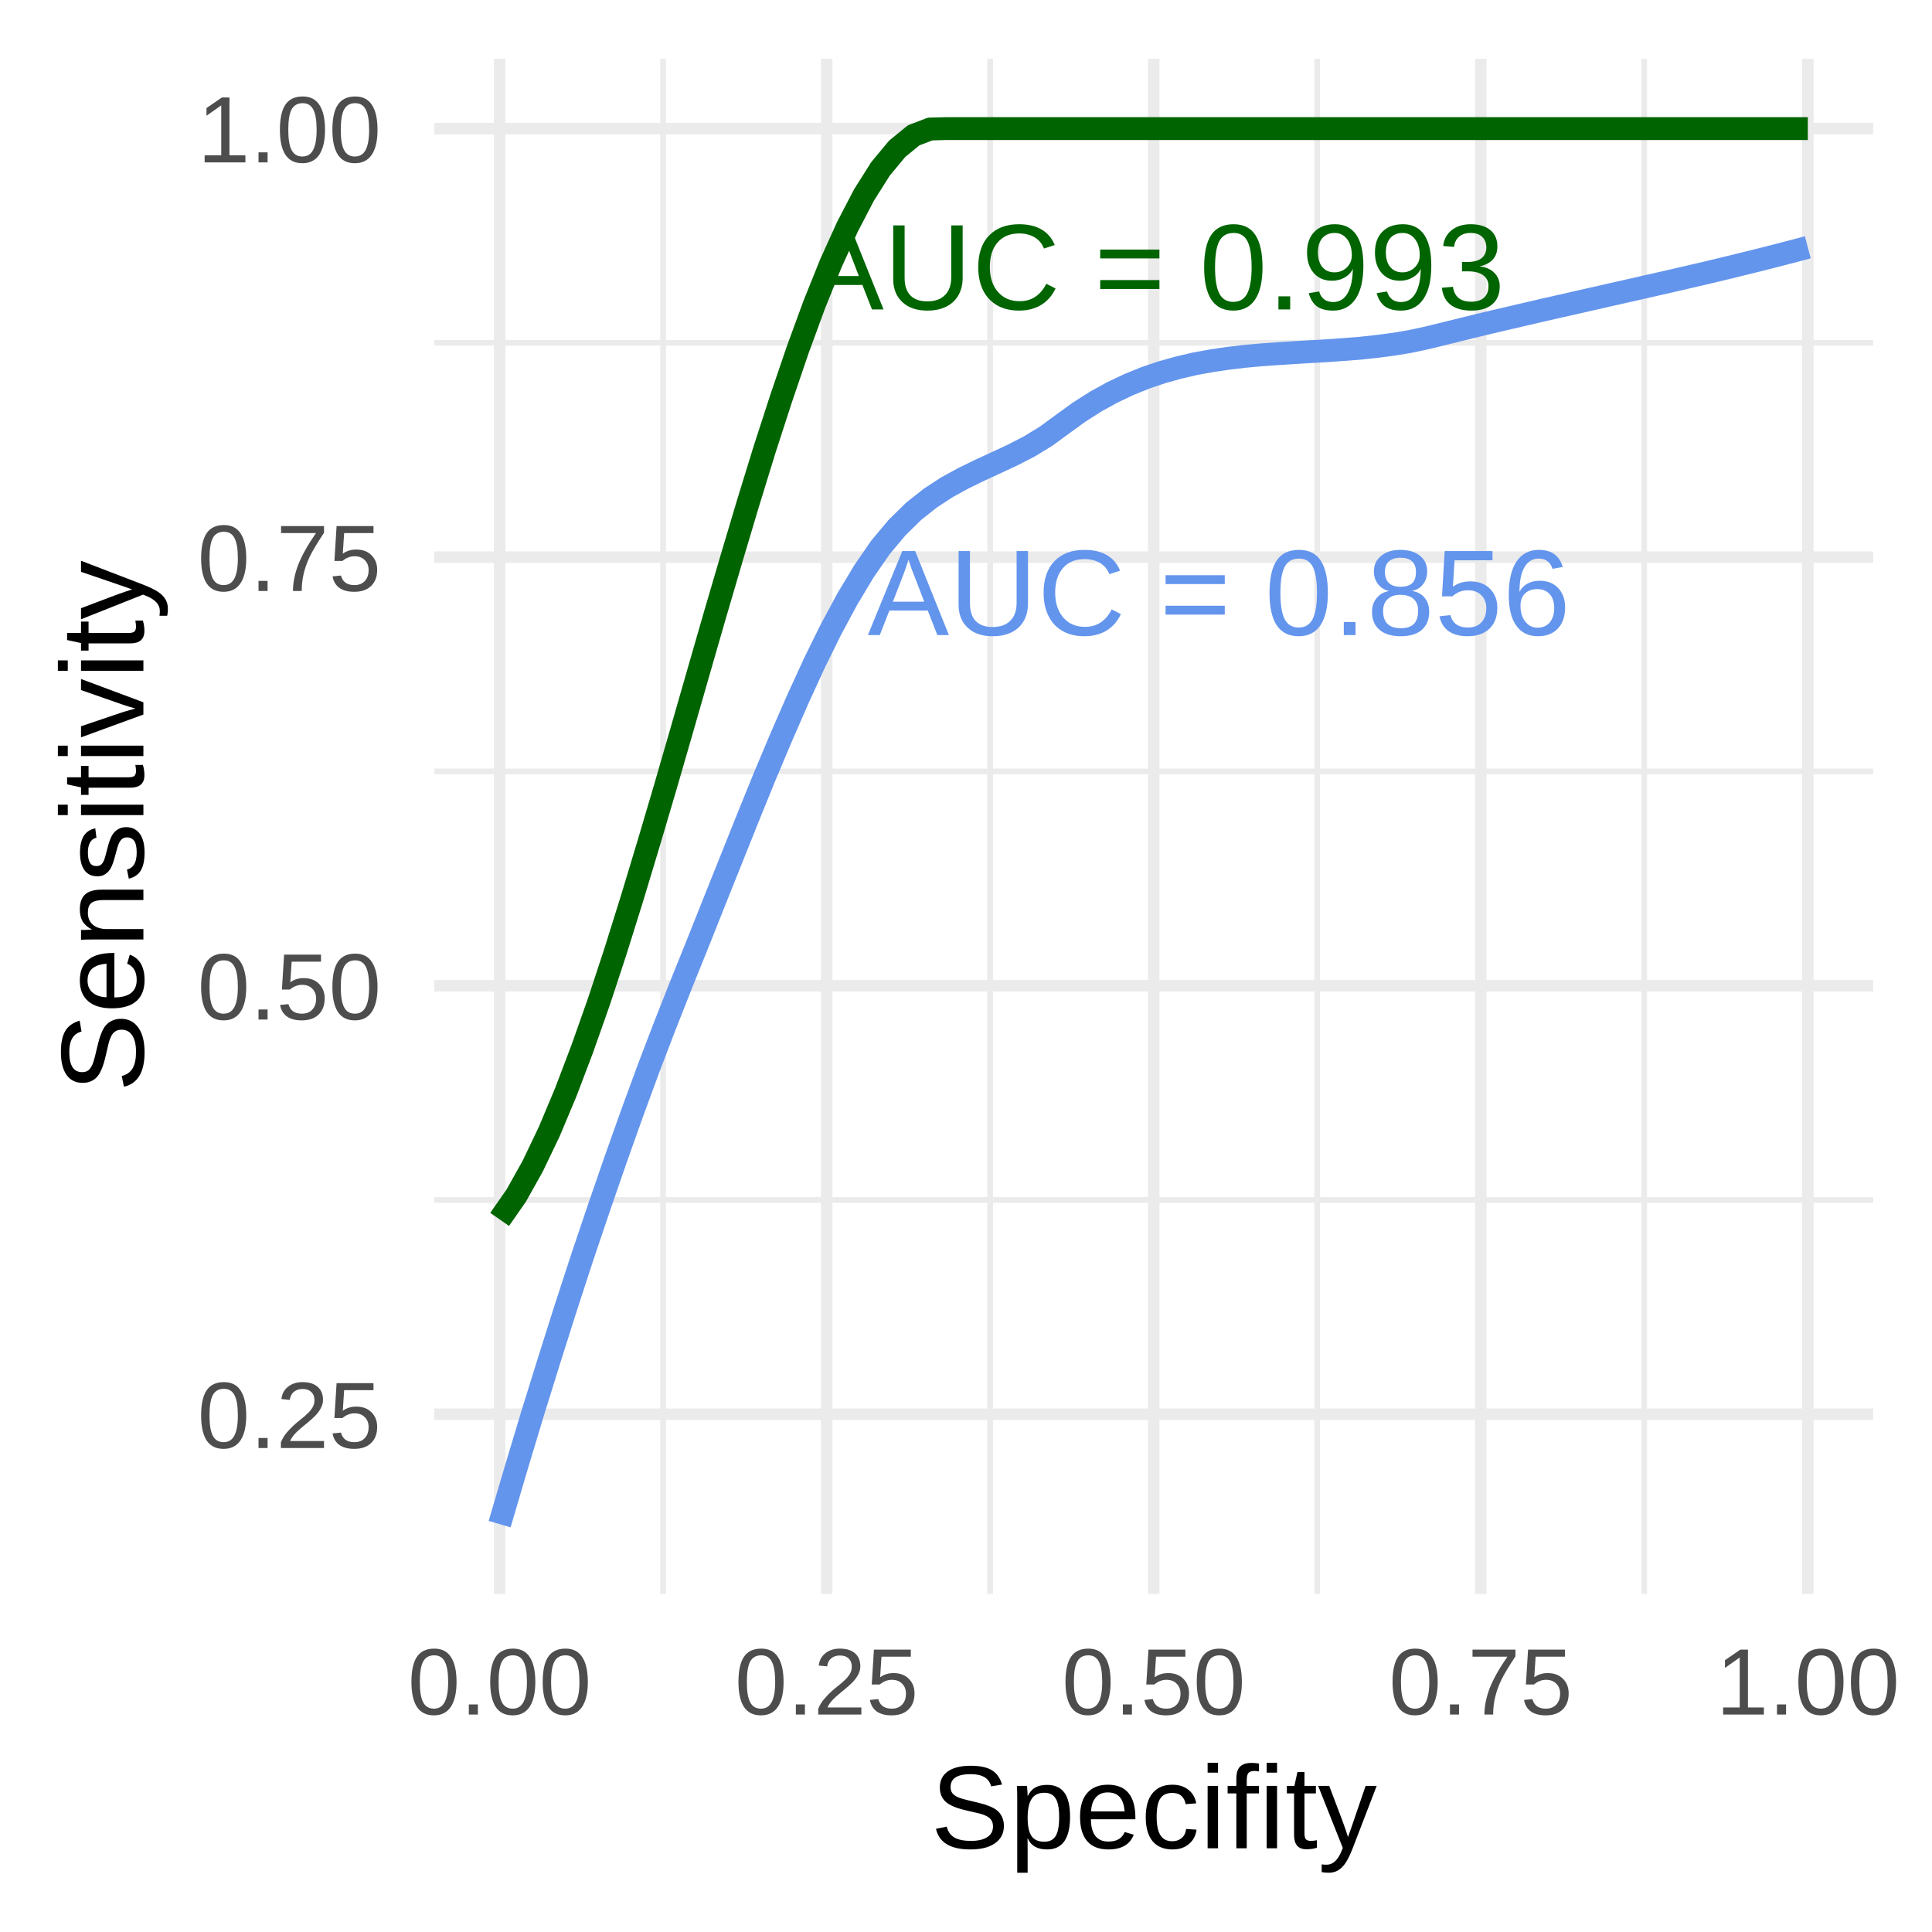
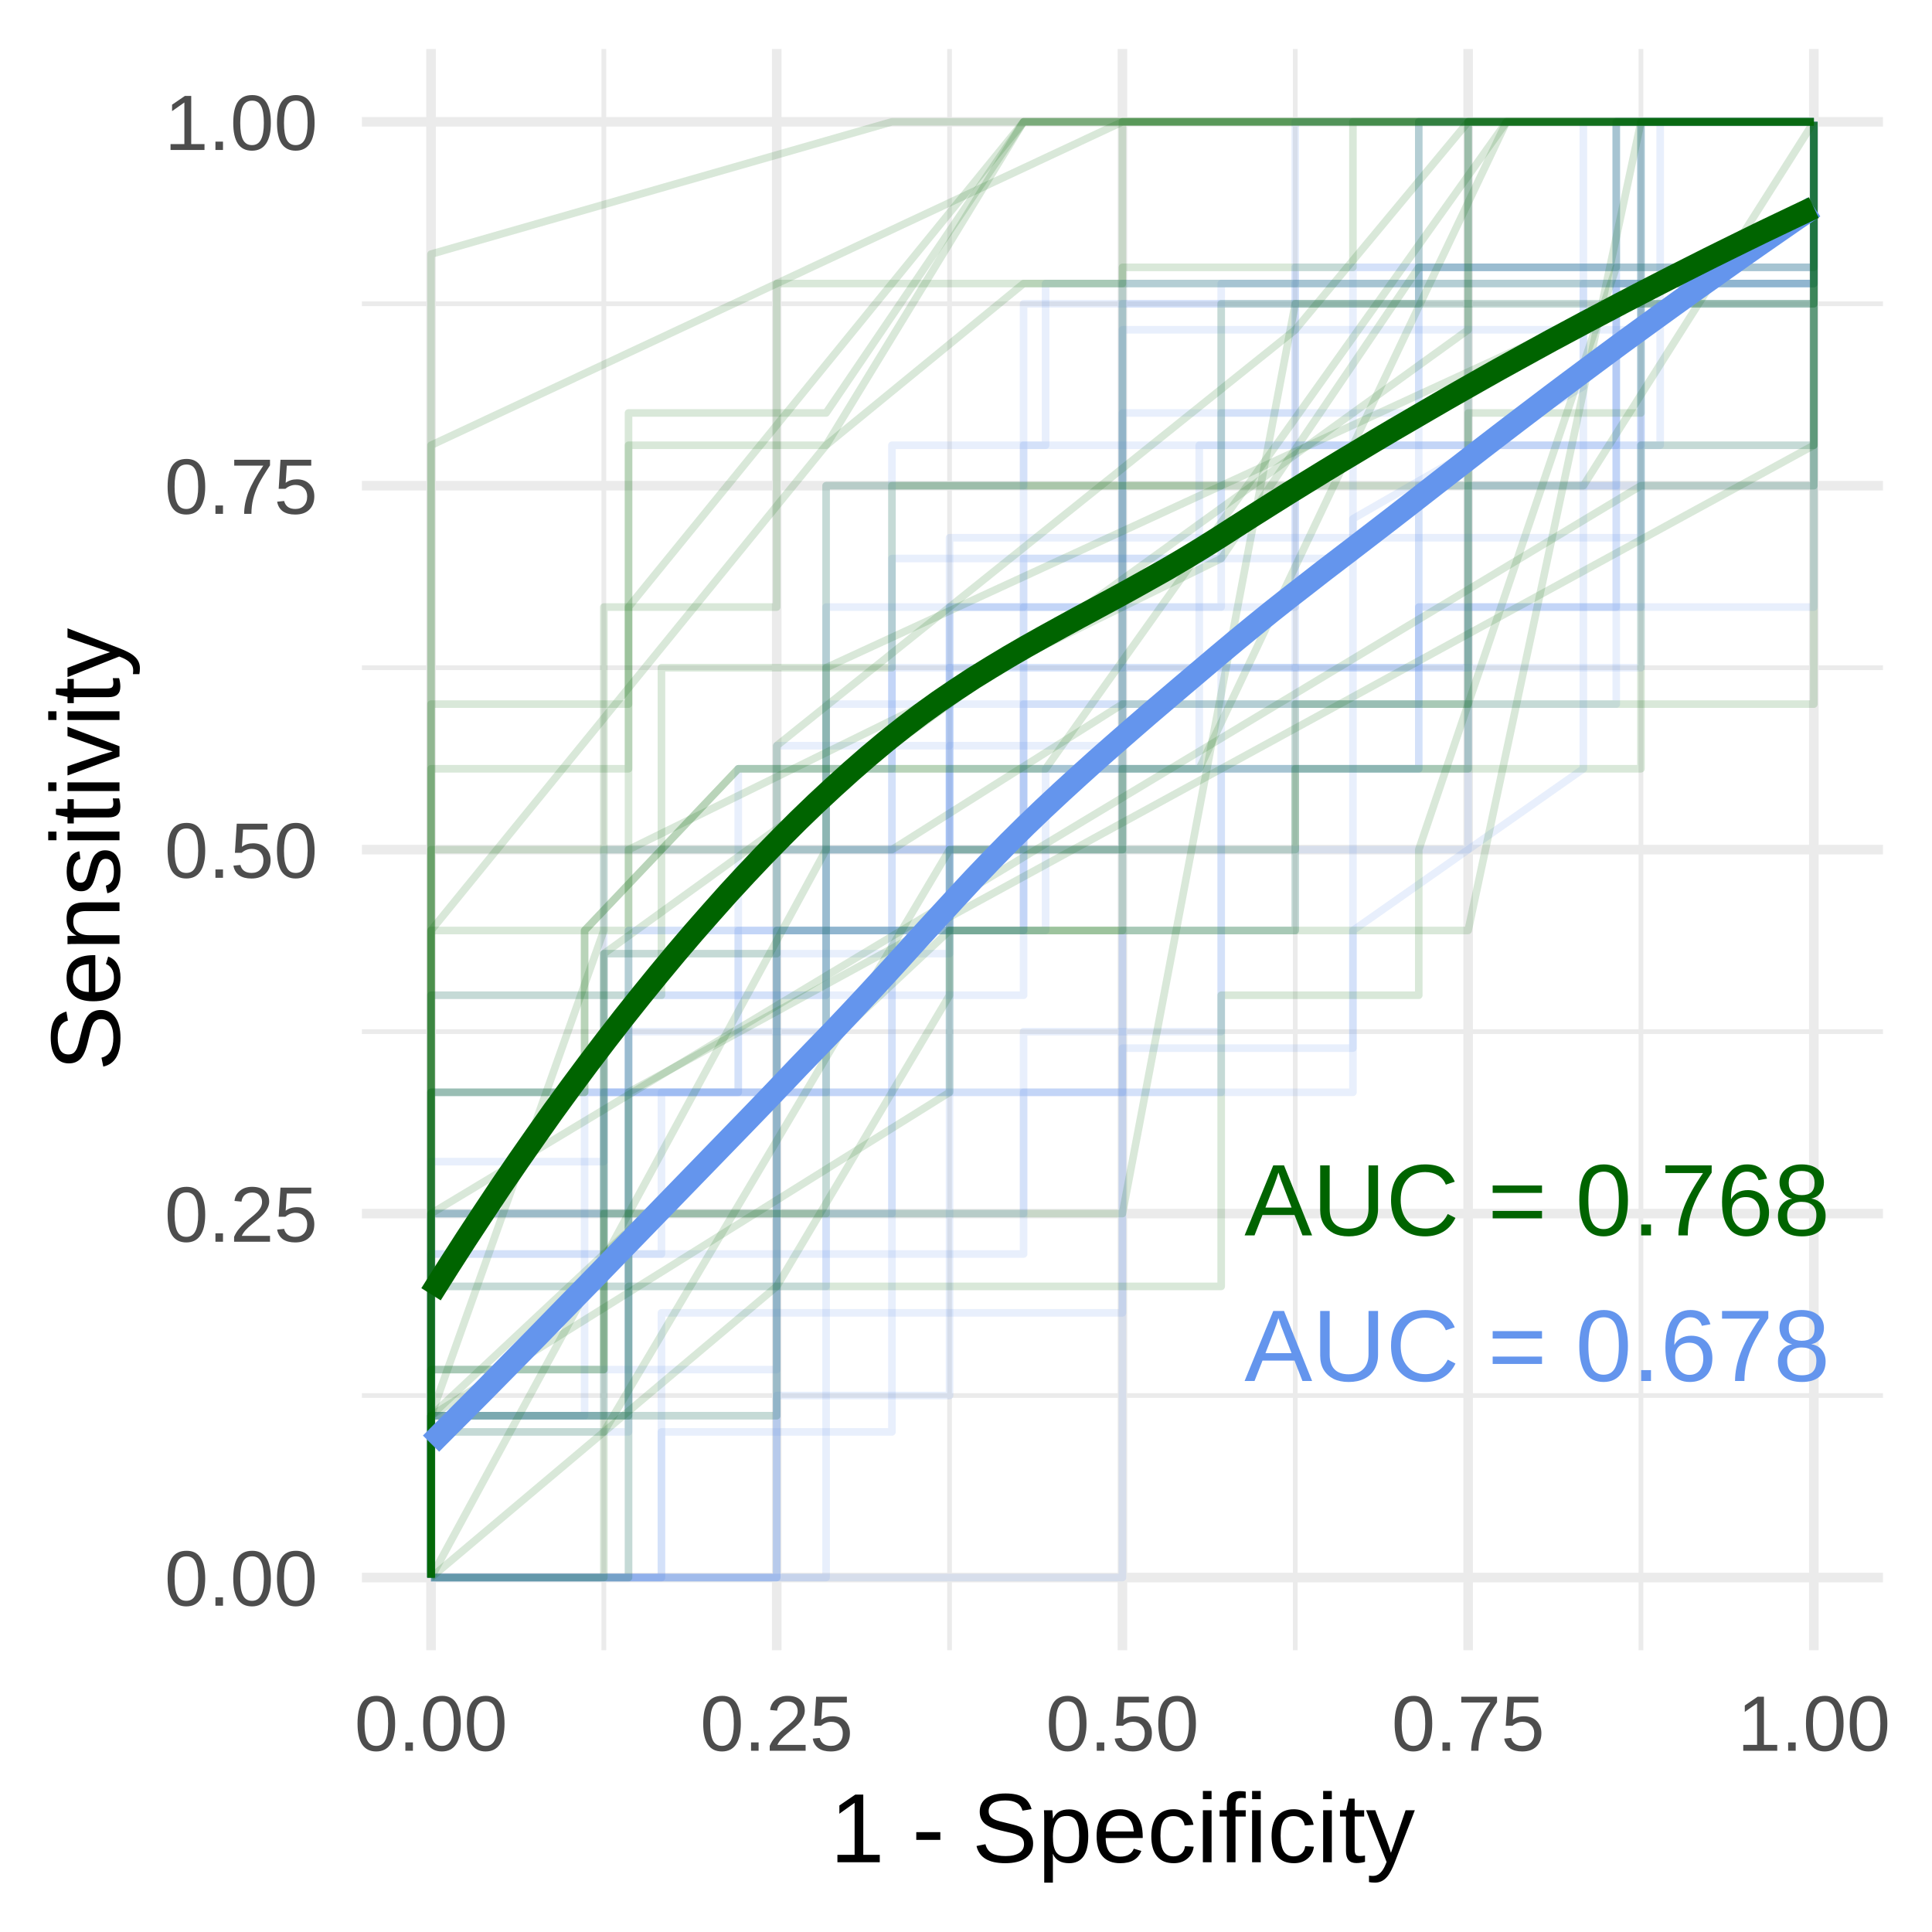
- <svg xmlns="http://www.w3.org/2000/svg" width="180.00pt" height="180.00pt" viewBox="0 0 180.00 180.00">
+ <svg xmlns="http://www.w3.org/2000/svg" width="216.00pt" height="216.00pt" viewBox="0 0 216.00 216.00">
  <g class="svglite">
    <defs>
      <style type="text/css">
    .svglite line, .svglite polyline, .svglite polygon, .svglite path, .svglite rect, .svglite circle {
      fill: none;
      stroke: #000000;
      stroke-linecap: round;
      stroke-linejoin: round;
      stroke-miterlimit: 10.00;
    }
    .svglite text {
      white-space: pre;
    }
    .svglite g.glyphgroup path {
      fill: inherit;
      stroke: none;
    }
  </style>
    </defs>
    <rect width="100%" height="100%" style="stroke: none; fill: #FFFFFF;" />
    <defs>
-       <clipPath id="cpMC4wMHwxODAuMDB8MC4wMHwxODAuMDA=">
-         <rect x="0.00" y="0.00" width="180.00" height="180.00" />
+       <clipPath id="cpMC4wMHwyMTYuMDB8MC4wMHwyMTYuMDA=">
+         <rect x="0.00" y="0.00" width="216.00" height="216.00" />
      </clipPath>
    </defs>
-     <g clip-path="url(#cpMC4wMHwxODAuMDB8MC4wMHwxODAuMDA=)">
-       <rect x="0.00" y="0.00" width="180.00" height="180.00" style="stroke-width: 1.07; stroke: none; fill: #FFFFFF;" />
+     <g clip-path="url(#cpMC4wMHwyMTYuMDB8MC4wMHwyMTYuMDA=)">
+       <rect x="0.00" y="0.00" width="216.00" height="216.00" style="stroke-width: 1.07; stroke: none; fill: #FFFFFF;" />
    </g>
    <defs>
-       <clipPath id="cpNDAuNDZ8MTc0LjUyfDUuNDh8MTQ4LjUw">
-         <rect x="40.46" y="5.48" width="134.07" height="143.02" />
+       <clipPath id="cpNDAuNDZ8MjEwLjUyfDUuNDh8MTg0LjUw">
+         <rect x="40.46" y="5.48" width="170.07" height="179.02" />
      </clipPath>
    </defs>
-     <g clip-path="url(#cpNDAuNDZ8MTc0LjUyfDUuNDh8MTQ4LjUw)">
-       <polyline points="40.46,111.80 174.52,111.80 " style="stroke-width: 0.53; stroke: #EBEBEB; stroke-linecap: butt;" />
-       <polyline points="40.46,71.87 174.52,71.87 " style="stroke-width: 0.53; stroke: #EBEBEB; stroke-linecap: butt;" />
-       <polyline points="40.46,31.94 174.52,31.94 " style="stroke-width: 0.53; stroke: #EBEBEB; stroke-linecap: butt;" />
-       <polyline points="61.78,148.50 61.78,5.48 " style="stroke-width: 0.53; stroke: #EBEBEB; stroke-linecap: butt;" />
-       <polyline points="92.25,148.50 92.25,5.48 " style="stroke-width: 0.53; stroke: #EBEBEB; stroke-linecap: butt;" />
-       <polyline points="122.72,148.50 122.72,5.48 " style="stroke-width: 0.53; stroke: #EBEBEB; stroke-linecap: butt;" />
-       <polyline points="153.19,148.50 153.19,5.48 " style="stroke-width: 0.53; stroke: #EBEBEB; stroke-linecap: butt;" />
-       <polyline points="40.46,131.76 174.52,131.76 " style="stroke-width: 1.07; stroke: #EBEBEB; stroke-linecap: butt;" />
-       <polyline points="40.46,91.84 174.52,91.84 " style="stroke-width: 1.07; stroke: #EBEBEB; stroke-linecap: butt;" />
-       <polyline points="40.46,51.91 174.52,51.91 " style="stroke-width: 1.07; stroke: #EBEBEB; stroke-linecap: butt;" />
-       <polyline points="40.46,11.98 174.52,11.98 " style="stroke-width: 1.07; stroke: #EBEBEB; stroke-linecap: butt;" />
-       <polyline points="46.55,148.50 46.55,5.48 " style="stroke-width: 1.07; stroke: #EBEBEB; stroke-linecap: butt;" />
-       <polyline points="77.02,148.50 77.02,5.48 " style="stroke-width: 1.07; stroke: #EBEBEB; stroke-linecap: butt;" />
-       <polyline points="107.49,148.50 107.49,5.48 " style="stroke-width: 1.07; stroke: #EBEBEB; stroke-linecap: butt;" />
-       <polyline points="137.96,148.50 137.96,5.48 " style="stroke-width: 1.07; stroke: #EBEBEB; stroke-linecap: butt;" />
-       <polyline points="168.43,148.50 168.43,5.48 " style="stroke-width: 1.07; stroke: #EBEBEB; stroke-linecap: butt;" />
-       <polyline points="46.55,142.00 48.09,136.77 49.63,131.66 51.18,126.68 52.72,121.82 54.26,117.10 55.81,112.51 57.35,108.05 58.89,103.72 60.43,99.53 61.98,95.48 63.52,91.58 65.06,87.76 66.60,83.89 68.15,80.02 69.69,76.17 71.23,72.38 72.78,68.70 74.32,65.17 75.86,61.81 77.40,58.68 78.95,55.80 80.49,53.23 82.03,51.00 83.58,49.15 85.12,47.64 86.66,46.42 88.20,45.41 89.75,44.56 91.29,43.81 92.83,43.10 94.37,42.38 95.92,41.58 97.46,40.64 99.00,39.51 100.55,38.39 102.09,37.41 103.63,36.56 105.17,35.83 106.72,35.20 108.26,34.68 109.80,34.25 111.34,33.89 112.89,33.61 114.43,33.38 115.97,33.20 117.52,33.06 119.06,32.95 120.60,32.85 122.14,32.76 123.69,32.67 125.23,32.56 126.77,32.44 128.32,32.27 129.86,32.07 131.40,31.81 132.94,31.48 134.49,31.10 136.03,30.72 137.57,30.34 139.11,29.97 140.66,29.61 142.20,29.25 143.74,28.89 145.29,28.54 146.83,28.19 148.37,27.84 149.91,27.49 151.46,27.14 153.00,26.79 154.54,26.44 156.08,26.09 157.63,25.73 159.17,25.37 160.71,25.00 162.26,24.62 163.80,24.24 165.34,23.85 166.88,23.45 168.43,23.04 " style="stroke-width: 2.13; stroke: #6495ED; stroke-linecap: butt;" />
-       <polyline points="46.55,113.61 48.09,111.40 49.63,108.65 51.18,105.41 52.72,101.74 54.26,97.68 55.81,93.29 57.35,88.61 58.89,83.69 60.43,78.59 61.98,73.35 63.52,68.03 65.06,62.67 66.60,57.33 68.15,52.05 69.69,46.89 71.23,41.89 72.78,37.11 74.32,32.59 75.86,28.39 77.40,24.56 78.95,21.14 80.49,18.18 82.03,15.74 83.58,13.87 85.12,12.61 86.66,12.02 88.20,11.98 89.75,11.98 91.29,11.98 92.83,11.98 94.37,11.98 95.92,11.98 97.46,11.98 99.00,11.98 100.55,11.98 102.09,11.98 103.63,11.98 105.17,11.98 106.72,11.98 108.26,11.98 109.80,11.98 111.34,11.98 112.89,11.98 114.43,11.98 115.97,11.98 117.52,11.98 119.06,11.98 120.60,11.98 122.14,11.98 123.69,11.98 125.23,11.98 126.77,11.98 128.32,11.98 129.86,11.98 131.40,11.98 132.94,11.98 134.49,11.98 136.03,11.98 137.57,11.98 139.11,11.98 140.66,11.98 142.20,11.98 143.74,11.98 145.29,11.98 146.83,11.98 148.37,11.98 149.91,11.98 151.46,11.98 153.00,11.98 154.54,11.98 156.08,11.98 157.63,11.98 159.17,11.98 160.71,11.98 162.26,11.98 163.80,11.98 165.34,11.98 166.88,11.98 168.43,11.98 " style="stroke-width: 2.13; stroke: #006400; stroke-linecap: butt;" />
-       <text x="107.49" y="28.83" text-anchor="middle" style="font-size: 11.38px;fill: #006400; font-family: &quot;Arial&quot;;" textLength="65.45px" lengthAdjust="spacingAndGlyphs">AUC = 0.993</text>
-       <text x="113.58" y="59.17" text-anchor="middle" style="font-size: 11.38px;fill: #6495ED; font-family: &quot;Arial&quot;;" textLength="65.45px" lengthAdjust="spacingAndGlyphs">AUC = 0.856</text>
+     <g clip-path="url(#cpNDAuNDZ8MjEwLjUyfDUuNDh8MTg0LjUw)">
+       <polyline points="40.46,156.02 210.52,156.02 " style="stroke-width: 0.53; stroke: #EBEBEB; stroke-linecap: butt;" />
+       <polyline points="40.46,115.34 210.52,115.34 " style="stroke-width: 0.53; stroke: #EBEBEB; stroke-linecap: butt;" />
+       <polyline points="40.46,74.65 210.52,74.65 " style="stroke-width: 0.53; stroke: #EBEBEB; stroke-linecap: butt;" />
+       <polyline points="40.46,33.96 210.52,33.96 " style="stroke-width: 0.53; stroke: #EBEBEB; stroke-linecap: butt;" />
+       <polyline points="67.51,184.50 67.51,5.48 " style="stroke-width: 0.53; stroke: #EBEBEB; stroke-linecap: butt;" />
+       <polyline points="106.16,184.50 106.16,5.48 " style="stroke-width: 0.53; stroke: #EBEBEB; stroke-linecap: butt;" />
+       <polyline points="144.81,184.50 144.81,5.48 " style="stroke-width: 0.53; stroke: #EBEBEB; stroke-linecap: butt;" />
+       <polyline points="183.46,184.50 183.46,5.48 " style="stroke-width: 0.53; stroke: #EBEBEB; stroke-linecap: butt;" />
+       <polyline points="40.46,176.37 210.52,176.37 " style="stroke-width: 1.07; stroke: #EBEBEB; stroke-linecap: butt;" />
+       <polyline points="40.46,135.68 210.52,135.68 " style="stroke-width: 1.07; stroke: #EBEBEB; stroke-linecap: butt;" />
+       <polyline points="40.46,94.99 210.52,94.99 " style="stroke-width: 1.07; stroke: #EBEBEB; stroke-linecap: butt;" />
+       <polyline points="40.46,54.30 210.52,54.30 " style="stroke-width: 1.07; stroke: #EBEBEB; stroke-linecap: butt;" />
+       <polyline points="40.46,13.62 210.52,13.62 " style="stroke-width: 1.07; stroke: #EBEBEB; stroke-linecap: butt;" />
+       <polyline points="48.19,184.50 48.19,5.48 " style="stroke-width: 1.07; stroke: #EBEBEB; stroke-linecap: butt;" />
+       <polyline points="86.84,184.50 86.84,5.48 " style="stroke-width: 1.07; stroke: #EBEBEB; stroke-linecap: butt;" />
+       <polyline points="125.49,184.50 125.49,5.48 " style="stroke-width: 1.07; stroke: #EBEBEB; stroke-linecap: butt;" />
+       <polyline points="164.14,184.50 164.14,5.48 " style="stroke-width: 1.07; stroke: #EBEBEB; stroke-linecap: butt;" />
+       <polyline points="202.79,184.50 202.79,5.48 " style="stroke-width: 1.07; stroke: #EBEBEB; stroke-linecap: butt;" />
+       <polyline points="48.19,176.37 48.19,158.28 70.27,158.28 70.27,140.20 70.27,122.12 70.27,104.03 92.36,104.03 114.44,104.03 114.44,85.95 114.44,67.87 136.53,67.87 136.53,49.78 136.53,31.70 158.62,31.70 158.62,13.62 180.70,13.62 202.79,13.62 " style="stroke-width: 0.85; stroke: #6495ED; stroke-opacity: 0.15; stroke-linecap: butt;" />
+       <polyline points="48.19,176.37 48.19,156.02 48.19,135.68 70.27,135.68 70.27,115.34 92.36,115.34 92.36,94.99 92.36,74.65 92.36,54.30 114.44,54.30 114.44,33.96 136.53,33.96 158.62,33.96 158.62,13.62 180.70,13.62 202.79,13.62 " style="stroke-width: 0.85; stroke: #6495ED; stroke-opacity: 0.15; stroke-linecap: butt;" />
+       <polyline points="48.19,176.37 73.95,176.37 73.95,160.09 99.72,160.09 99.72,143.82 99.72,127.54 99.72,94.99 99.72,78.72 99.72,62.44 125.49,62.44 151.26,62.44 151.26,46.17 151.26,29.89 177.02,29.89 202.79,29.89 202.79,13.62 " style="stroke-width: 0.85; stroke: #6495ED; stroke-opacity: 0.15; stroke-linecap: butt;" />
+       <polyline points="48.19,176.37 48.19,158.28 48.19,140.20 48.19,122.12 65.36,122.12 82.54,122.12 82.54,104.03 99.72,104.03 116.90,104.03 116.90,85.95 134.08,85.95 134.08,67.87 134.08,49.78 151.26,49.78 168.43,49.78 185.61,49.78 185.61,31.70 202.79,31.70 202.79,13.62 " style="stroke-width: 0.85; stroke: #6495ED; stroke-opacity: 0.15; stroke-linecap: butt;" />
+       <polyline points="48.19,176.37 48.19,158.28 48.19,140.20 67.51,140.20 67.51,122.12 86.84,122.12 86.84,104.03 106.16,104.03 106.16,85.95 106.16,67.87 125.49,67.87 125.49,49.78 125.49,31.70 144.81,31.70 144.81,13.62 164.14,13.62 183.46,13.62 202.79,13.62 " style="stroke-width: 0.85; stroke: #6495ED; stroke-opacity: 0.15; stroke-linecap: butt;" />
+       <polyline points="48.19,176.37 48.19,158.28 65.36,158.28 65.36,140.20 65.36,122.12 82.54,122.12 82.54,104.03 82.54,85.95 99.72,85.95 99.72,67.87 99.72,49.78 116.90,49.78 116.90,31.70 134.08,31.70 151.26,31.70 168.43,31.70 185.61,31.70 185.61,13.62 202.79,13.62 " style="stroke-width: 0.85; stroke: #6495ED; stroke-opacity: 0.15; stroke-linecap: butt;" />
+       <polyline points="48.19,176.37 48.19,153.12 48.19,129.87 67.51,129.87 67.51,106.62 86.84,106.62 86.84,83.37 106.16,83.37 106.16,60.12 125.49,60.12 125.49,36.87 144.81,36.87 164.14,36.87 183.46,36.87 183.46,13.62 202.79,13.62 " style="stroke-width: 0.85; stroke: #6495ED; stroke-opacity: 0.15; stroke-linecap: butt;" />
+       <polyline points="48.19,176.37 48.19,153.12 67.51,153.12 86.84,153.12 86.84,129.87 86.84,106.62 106.16,106.62 106.16,83.37 125.49,83.37 125.49,60.12 144.81,60.12 164.14,60.12 183.46,60.12 183.46,36.87 183.46,13.62 202.79,13.62 " style="stroke-width: 0.85; stroke: #6495ED; stroke-opacity: 0.15; stroke-linecap: butt;" />
+       <polyline points="48.19,176.37 48.19,143.82 48.19,111.27 70.27,111.27 92.36,111.27 92.36,78.72 114.44,78.72 136.53,78.72 158.62,78.72 180.70,78.72 180.70,46.17 180.70,13.62 202.79,13.62 " style="stroke-width: 0.85; stroke: #6495ED; stroke-opacity: 0.15; stroke-linecap: butt;" />
+       <polyline points="48.19,176.37 48.19,156.02 48.19,135.68 67.51,135.68 67.51,115.34 67.51,94.99 86.84,94.99 106.16,94.99 125.49,94.99 125.49,74.65 144.81,74.65 164.14,74.65 183.46,74.65 183.46,54.30 183.46,33.96 202.79,33.96 202.79,13.62 " style="stroke-width: 0.85; stroke: #6495ED; stroke-opacity: 0.15; stroke-linecap: butt;" />
+       <polyline points="48.19,176.37 73.95,176.37 73.95,161.57 73.95,146.78 99.72,146.78 125.49,146.78 125.49,131.98 125.49,117.18 151.26,117.18 151.26,102.39 151.26,87.59 151.26,72.80 151.26,58.00 177.02,43.21 177.02,28.41 177.02,13.62 202.79,13.62 " style="stroke-width: 0.85; stroke: #6495ED; stroke-opacity: 0.15; stroke-linecap: butt;" />
+       <polyline points="48.19,176.37 48.19,158.28 48.19,140.20 73.95,140.20 73.95,122.12 99.72,122.12 125.49,122.12 151.26,122.12 151.26,104.03 177.02,85.95 177.02,67.87 177.02,49.78 177.02,31.70 202.79,31.70 202.79,13.62 " style="stroke-width: 0.85; stroke: #6495ED; stroke-opacity: 0.15; stroke-linecap: butt;" />
+       <polyline points="48.19,176.37 48.19,158.28 67.51,158.28 86.84,158.28 86.84,140.20 86.84,122.12 106.16,122.12 125.49,122.12 125.49,104.03 144.81,104.03 144.81,85.95 144.81,67.87 144.81,49.78 144.81,31.70 164.14,31.70 183.46,31.70 183.46,13.62 202.79,13.62 " style="stroke-width: 0.85; stroke: #6495ED; stroke-opacity: 0.15; stroke-linecap: butt;" />
+       <polyline points="48.19,176.37 48.19,156.02 48.19,135.68 73.95,135.68 99.72,135.68 99.72,115.34 99.72,94.99 99.72,74.65 125.49,74.65 125.49,54.30 125.49,33.96 151.26,33.96 177.02,33.96 202.79,33.96 202.79,13.62 " style="stroke-width: 0.85; stroke: #6495ED; stroke-opacity: 0.15; stroke-linecap: butt;" />
+       <polyline points="48.19,176.37 48.19,158.28 67.51,158.28 67.51,140.20 67.51,122.12 86.84,122.12 106.16,122.12 106.16,104.03 106.16,85.95 125.49,85.95 144.81,85.95 164.14,85.95 164.14,67.87 183.46,67.87 183.46,49.78 202.79,49.78 202.79,31.70 202.79,13.62 " style="stroke-width: 0.85; stroke: #6495ED; stroke-opacity: 0.15; stroke-linecap: butt;" />
+       <polyline points="48.19,176.37 70.27,176.37 92.36,176.37 92.36,156.02 92.36,135.68 114.44,135.68 114.44,115.34 136.53,115.34 136.53,94.99 136.53,74.65 158.62,74.65 158.62,54.30 180.70,54.30 180.70,33.96 180.70,13.62 202.79,13.62 " style="stroke-width: 0.85; stroke: #6495ED; stroke-opacity: 0.15; stroke-linecap: butt;" />
+       <polyline points="48.19,176.37 48.19,160.09 70.27,160.09 70.27,143.82 92.36,143.82 92.36,127.54 92.36,111.27 114.44,111.27 114.44,94.99 114.44,78.72 136.53,78.72 158.62,78.72 158.62,62.44 158.62,46.17 158.62,29.89 180.70,29.89 180.70,13.62 202.79,13.62 " style="stroke-width: 0.85; stroke: #6495ED; stroke-opacity: 0.15; stroke-linecap: butt;" />
+       <polyline points="48.19,176.37 67.51,176.37 86.84,176.37 86.84,158.28 86.84,140.20 86.84,122.12 86.84,104.03 106.16,104.03 106.16,85.95 106.16,67.87 125.49,67.87 144.81,67.87 144.81,49.78 164.14,49.78 183.46,49.78 183.46,31.70 202.79,31.70 202.79,13.62 " style="stroke-width: 0.85; stroke: #6495ED; stroke-opacity: 0.15; stroke-linecap: butt;" />
+       <polyline points="48.19,176.37 48.19,158.28 70.27,158.28 70.27,140.20 92.36,140.20 114.44,140.20 114.44,122.12 136.53,122.12 136.53,104.03 136.53,85.95 158.62,85.95 158.62,67.87 180.70,67.87 180.70,49.78 180.70,31.70 202.79,31.70 202.79,13.62 " style="stroke-width: 0.85; stroke: #6495ED; stroke-opacity: 0.15; stroke-linecap: butt;" />
+       <polyline points="48.19,176.37 48.19,158.28 48.19,122.12 70.27,122.12 70.27,104.03 92.36,104.03 92.36,85.95 92.36,67.87 114.44,67.87 114.44,49.78 136.53,49.78 158.62,49.78 180.70,49.78 180.70,31.70 202.79,31.70 202.79,13.62 " style="stroke-width: 0.85; stroke: #6495ED; stroke-opacity: 0.15; stroke-linecap: butt;" />
+       <polyline points="48.19,176.37 67.51,176.37 86.84,176.37 106.16,176.37 125.49,176.37 125.49,160.09 125.49,143.82 125.49,127.54 125.49,111.27 125.49,94.99 125.49,78.72 125.49,46.17 144.81,46.17 144.81,29.89 164.14,29.89 183.46,29.89 202.79,29.89 202.79,13.62 " style="stroke-width: 0.85; stroke: #6495ED; stroke-opacity: 0.15; stroke-linecap: butt;" />
+       <polyline points="48.19,176.37 67.51,176.37 86.84,176.37 86.84,156.02 106.16,156.02 106.16,135.68 106.16,115.34 106.16,94.99 106.16,74.65 125.49,74.65 144.81,74.65 164.14,74.65 164.14,54.30 183.46,54.30 202.79,54.30 202.79,33.96 202.79,13.62 " style="stroke-width: 0.85; stroke: #6495ED; stroke-opacity: 0.15; stroke-linecap: butt;" />
+       <polyline points="48.19,176.37 48.19,160.09 48.19,143.82 70.27,143.82 70.27,127.54 70.27,111.27 92.36,111.27 92.36,94.99 114.44,94.99 114.44,78.72 114.44,62.44 136.53,62.44 136.53,46.17 158.62,46.17 158.62,29.89 180.70,29.89 202.79,29.89 202.79,13.62 " style="stroke-width: 0.85; stroke: #6495ED; stroke-opacity: 0.15; stroke-linecap: butt;" />
+       <polyline points="48.19,176.37 67.51,176.37 86.84,176.37 86.84,160.09 86.84,143.82 86.84,127.54 86.84,111.27 86.84,94.99 106.16,94.99 125.49,94.99 144.81,94.99 164.14,94.99 164.14,78.72 164.14,62.44 164.14,46.17 164.14,29.89 164.14,13.62 183.46,13.62 202.79,13.62 " style="stroke-width: 0.85; stroke: #6495ED; stroke-opacity: 0.15; stroke-linecap: butt;" />
+       <polyline points="48.19,176.37 70.27,176.37 70.27,158.28 70.27,140.20 70.27,122.12 92.36,122.12 92.36,104.03 114.44,104.03 114.44,85.95 136.53,85.95 158.62,85.95 158.62,67.87 180.70,67.87 202.79,67.87 202.79,49.78 202.79,31.70 202.79,13.62 " style="stroke-width: 0.85; stroke: #6495ED; stroke-opacity: 0.15; stroke-linecap: butt;" />
+       <polyline points="48.19,176.37 48.19,158.28 48.19,122.12 48.19,104.03 92.36,49.78 114.44,31.70 158.62,31.70 180.70,31.70 202.79,31.70 202.79,13.62 " style="stroke-width: 0.85; stroke: #006400; stroke-opacity: 0.15; stroke-linecap: butt;" />
+       <polyline points="48.19,176.37 92.36,94.99 92.36,74.65 92.36,54.30 114.44,54.30 136.53,54.30 136.53,33.96 158.62,33.96 158.62,13.62 180.70,13.62 202.79,13.62 " style="stroke-width: 0.85; stroke: #006400; stroke-opacity: 0.15; stroke-linecap: butt;" />
+       <polyline points="48.19,176.37 48.19,160.09 48.19,143.82 48.19,127.54 48.19,111.27 73.95,111.27 73.95,94.99 99.72,94.99 125.49,78.72 125.49,62.44 125.49,46.17 125.49,29.89 151.26,29.89 151.26,13.62 177.02,13.62 202.79,13.62 " style="stroke-width: 0.85; stroke: #006400; stroke-opacity: 0.15; stroke-linecap: butt;" />
+       <polyline points="48.19,176.37 48.19,158.28 48.19,140.20 48.19,122.12 65.36,122.12 65.36,104.03 82.54,85.95 116.90,85.95 134.08,85.95 168.43,13.62 202.79,13.62 " style="stroke-width: 0.85; stroke: #006400; stroke-opacity: 0.15; stroke-linecap: butt;" />
+       <polyline points="48.19,176.37 48.19,158.28 106.16,122.12 106.16,104.03 125.49,104.03 125.49,85.95 144.81,85.95 164.14,85.95 164.14,67.87 164.14,49.78 164.14,13.62 183.46,13.62 202.79,13.62 " style="stroke-width: 0.85; stroke: #006400; stroke-opacity: 0.15; stroke-linecap: butt;" />
+       <polyline points="48.19,176.37 48.19,158.28 48.19,140.20 48.19,122.12 65.36,122.12 65.36,104.03 82.54,85.95 99.72,85.95 116.90,85.95 168.43,13.62 185.61,13.62 202.79,13.62 " style="stroke-width: 0.85; stroke: #006400; stroke-opacity: 0.15; stroke-linecap: butt;" />
+       <polyline points="48.19,176.37 48.19,153.12 67.51,153.12 67.51,106.62 86.84,106.62 86.84,83.37 144.81,36.87 164.14,13.62 183.46,13.62 202.79,13.62 " style="stroke-width: 0.85; stroke: #006400; stroke-opacity: 0.15; stroke-linecap: butt;" />
+       <polyline points="48.19,176.37 48.19,153.12 67.51,153.12 67.51,129.87 67.51,106.62 164.14,36.87 164.14,13.62 183.46,13.62 202.79,13.62 " style="stroke-width: 0.85; stroke: #006400; stroke-opacity: 0.15; stroke-linecap: butt;" />
+       <polyline points="48.19,176.37 48.19,143.82 48.19,111.27 48.19,78.72 70.27,78.72 70.27,46.17 92.36,46.17 114.44,13.62 136.53,13.62 158.62,13.62 180.70,13.62 202.79,13.62 " style="stroke-width: 0.85; stroke: #006400; stroke-opacity: 0.15; stroke-linecap: butt;" />
+       <polyline points="48.19,176.37 48.19,156.02 48.19,135.68 183.46,54.30 202.79,54.30 202.79,33.96 202.79,13.62 " style="stroke-width: 0.85; stroke: #006400; stroke-opacity: 0.15; stroke-linecap: butt;" />
+       <polyline points="48.19,176.37 48.19,146.78 48.19,117.18 48.19,102.39 48.19,28.41 99.72,13.62 125.49,13.62 151.26,13.62 177.02,13.62 202.79,13.62 " style="stroke-width: 0.85; stroke: #006400; stroke-opacity: 0.15; stroke-linecap: butt;" />
+       <polyline points="48.19,176.37 48.19,158.28 48.19,140.20 48.19,122.12 48.19,104.03 48.19,85.95 48.19,67.87 48.19,49.78 125.49,13.62 177.02,13.62 202.79,13.62 " style="stroke-width: 0.85; stroke: #006400; stroke-opacity: 0.15; stroke-linecap: butt;" />
+       <polyline points="48.19,176.37 48.19,158.28 67.51,104.03 67.51,85.95 67.51,67.87 86.84,67.87 86.84,49.78 86.84,31.70 106.16,31.70 125.49,31.70 125.49,13.62 144.81,13.62 164.14,13.62 183.46,13.62 202.79,13.62 " style="stroke-width: 0.85; stroke: #006400; stroke-opacity: 0.15; stroke-linecap: butt;" />
+       <polyline points="48.19,176.37 48.19,156.02 48.19,135.68 48.19,115.34 48.19,94.99 73.95,94.99 73.95,74.65 99.72,74.65 99.72,54.30 125.49,54.30 151.26,54.30 177.02,54.30 202.79,13.62 " style="stroke-width: 0.85; stroke: #006400; stroke-opacity: 0.15; stroke-linecap: butt;" />
+       <polyline points="48.19,176.37 48.19,158.28 67.51,158.28 86.84,158.28 86.84,140.20 86.84,122.12 86.84,104.03 106.16,104.03 125.49,104.03 144.81,104.03 164.14,104.03 183.46,13.62 202.79,13.62 " style="stroke-width: 0.85; stroke: #006400; stroke-opacity: 0.15; stroke-linecap: butt;" />
+       <polyline points="48.19,176.37 48.19,156.02 48.19,135.68 70.27,135.68 92.36,135.68 92.36,74.65 180.70,33.96 202.79,33.96 202.79,13.62 " style="stroke-width: 0.85; stroke: #006400; stroke-opacity: 0.15; stroke-linecap: butt;" />
+       <polyline points="48.19,176.37 48.19,160.09 48.19,143.82 70.27,143.82 70.27,127.54 70.27,111.27 70.27,94.99 136.53,62.44 158.62,29.89 180.70,29.89 180.70,13.62 202.79,13.62 " style="stroke-width: 0.85; stroke: #006400; stroke-opacity: 0.15; stroke-linecap: butt;" />
+       <polyline points="48.19,176.37 48.19,158.28 106.16,104.03 125.49,104.03 144.81,104.03 144.81,85.95 164.14,85.95 183.46,85.95 183.46,67.87 183.46,49.78 202.79,49.78 202.79,31.70 202.79,13.62 " style="stroke-width: 0.85; stroke: #006400; stroke-opacity: 0.15; stroke-linecap: butt;" />
+       <polyline points="48.19,176.37 48.19,158.28 48.19,140.20 48.19,122.12 48.19,104.03 48.19,85.95 70.27,85.95 70.27,67.87 70.27,49.78 92.36,49.78 114.44,13.62 136.53,13.62 158.62,13.62 202.79,13.62 " style="stroke-width: 0.85; stroke: #006400; stroke-opacity: 0.15; stroke-linecap: butt;" />
+       <polyline points="48.19,176.37 48.19,158.28 70.27,158.28 70.27,140.20 70.27,122.12 202.79,49.78 202.79,13.62 " style="stroke-width: 0.85; stroke: #006400; stroke-opacity: 0.15; stroke-linecap: butt;" />
+       <polyline points="48.19,176.37 48.19,160.09 67.51,160.09 106.16,94.99 125.49,94.99 144.81,94.99 144.81,78.72 164.14,78.72 164.14,62.44 164.14,46.17 183.46,46.17 183.46,29.89 183.46,13.62 202.79,13.62 " style="stroke-width: 0.85; stroke: #006400; stroke-opacity: 0.15; stroke-linecap: butt;" />
+       <polyline points="48.19,176.37 67.51,176.37 67.51,156.02 67.51,135.68 86.84,135.68 106.16,135.68 125.49,135.68 144.81,33.96 164.14,33.96 183.46,33.96 202.79,33.96 202.79,13.62 " style="stroke-width: 0.85; stroke: #006400; stroke-opacity: 0.15; stroke-linecap: butt;" />
+       <polyline points="48.19,176.37 70.27,176.37 70.27,143.82 92.36,143.82 114.44,143.82 136.53,143.82 136.53,111.27 158.62,111.27 158.62,94.99 180.70,29.89 202.79,29.89 202.79,13.62 " style="stroke-width: 0.85; stroke: #006400; stroke-opacity: 0.15; stroke-linecap: butt;" />
+       <polyline points="48.19,176.37 86.84,143.82 106.16,111.27 106.16,94.99 125.49,94.99 125.49,78.72 164.14,78.72 183.46,78.72 202.79,78.72 202.79,62.44 202.79,46.17 202.79,29.89 202.79,13.62 " style="stroke-width: 0.85; stroke: #006400; stroke-opacity: 0.15; stroke-linecap: butt;" />
+       <polyline points="48.19,176.37 48.19,158.28 48.19,140.20 48.19,122.12 48.19,104.03 70.27,104.03 70.27,85.95 70.27,67.87 114.44,13.62 158.62,13.62 202.79,13.62 " style="stroke-width: 0.85; stroke: #006400; stroke-opacity: 0.15; stroke-linecap: butt;" />
+       <polyline points="48.19,161.40 50.14,159.44 52.10,157.48 54.06,155.51 56.01,153.53 57.97,151.54 59.93,149.55 61.88,147.55 63.84,145.54 65.80,143.54 67.76,141.52 69.71,139.51 71.67,137.49 73.63,135.47 75.58,133.46 77.54,131.44 79.50,129.42 81.45,127.41 83.41,125.39 85.37,123.36 87.33,121.31 89.28,119.26 91.24,117.23 93.20,115.21 95.15,113.15 97.11,111.05 99.07,108.92 101.03,106.77 102.98,104.62 104.94,102.48 106.90,100.35 108.85,98.25 110.81,96.20 112.77,94.20 114.72,92.27 116.68,90.39 118.64,88.56 120.60,86.77 122.55,85.01 124.51,83.28 126.47,81.57 128.42,79.88 130.38,78.21 132.34,76.54 134.29,74.89 136.25,73.23 138.21,71.59 140.17,69.98 142.12,68.40 144.08,66.85 146.04,65.33 147.99,63.81 149.95,62.31 151.91,60.81 153.86,59.31 155.82,57.80 157.78,56.28 159.74,54.75 161.69,53.23 163.65,51.71 165.61,50.19 167.56,48.69 169.52,47.19 171.48,45.70 173.43,44.22 175.39,42.75 177.35,41.29 179.31,39.83 181.26,38.39 183.22,36.96 185.18,35.54 187.13,34.13 189.09,32.72 191.05,31.33 193.01,29.94 194.96,28.56 196.92,27.19 198.88,25.83 200.83,24.48 202.79,23.14 " style="stroke-width: 2.56; stroke: #6495ED; stroke-linecap: butt;" />
+       <polyline points="48.19,144.70 50.14,141.60 52.10,138.55 54.06,135.57 56.01,132.64 57.97,129.77 59.93,126.96 61.88,124.20 63.84,121.51 65.80,118.87 67.76,116.29 69.71,113.78 71.67,111.32 73.63,108.91 75.58,106.56 77.54,104.26 79.50,102.03 81.45,99.84 83.41,97.72 85.37,95.65 87.33,93.65 89.28,91.70 91.24,89.81 93.20,87.99 95.15,86.23 97.11,84.52 99.07,82.88 101.03,81.32 102.98,79.83 104.94,78.42 106.90,77.09 108.85,75.81 110.81,74.60 112.77,73.42 114.72,72.29 116.68,71.19 118.64,70.11 120.60,69.04 122.55,67.99 124.51,66.93 126.47,65.86 128.42,64.77 130.38,63.67 132.34,62.52 134.29,61.34 136.25,60.11 138.21,58.85 140.17,57.60 142.12,56.37 144.08,55.14 146.04,53.93 147.99,52.73 149.95,51.54 151.91,50.37 153.86,49.20 155.82,48.04 157.78,46.90 159.74,45.76 161.69,44.63 163.65,43.51 165.61,42.40 167.56,41.30 169.52,40.22 171.48,39.14 173.43,38.07 175.39,37.02 177.35,35.97 179.31,34.94 181.26,33.91 183.22,32.89 185.18,31.88 187.13,30.88 189.09,29.89 191.05,28.90 193.01,27.93 194.96,26.97 196.92,26.01 198.88,25.07 200.83,24.14 202.79,23.21 " style="stroke-width: 2.56; stroke: #006400; stroke-linecap: butt;" />
+       <text x="171.87" y="138.12" text-anchor="middle" style="font-size: 11.38px;fill: #006400; font-family: &quot;Arial&quot;;" textLength="65.45px" lengthAdjust="spacingAndGlyphs">AUC = 0.768</text>
+       <text x="171.87" y="154.40" text-anchor="middle" style="font-size: 11.38px;fill: #6495ED; font-family: &quot;Arial&quot;;" textLength="65.45px" lengthAdjust="spacingAndGlyphs">AUC = 0.678</text>
    </g>
-     <g clip-path="url(#cpMC4wMHwxODAuMDB8MC4wMHwxODAuMDA=)">
-       <text x="35.52" y="134.91" text-anchor="end" style="font-size: 8.80px;fill: #4D4D4D; font-family: &quot;Arial&quot;;" textLength="17.11px" lengthAdjust="spacingAndGlyphs">0.25</text>
-       <text x="35.52" y="94.99" text-anchor="end" style="font-size: 8.80px;fill: #4D4D4D; font-family: &quot;Arial&quot;;" textLength="17.11px" lengthAdjust="spacingAndGlyphs">0.50</text>
-       <text x="35.52" y="55.06" text-anchor="end" style="font-size: 8.80px;fill: #4D4D4D; font-family: &quot;Arial&quot;;" textLength="17.11px" lengthAdjust="spacingAndGlyphs">0.75</text>
-       <text x="35.52" y="15.13" text-anchor="end" style="font-size: 8.80px;fill: #4D4D4D; font-family: &quot;Arial&quot;;" textLength="17.11px" lengthAdjust="spacingAndGlyphs">1.00</text>
-       <text x="46.55" y="159.74" text-anchor="middle" style="font-size: 8.80px;fill: #4D4D4D; font-family: &quot;Arial&quot;;" textLength="17.11px" lengthAdjust="spacingAndGlyphs">0.00</text>
-       <text x="77.02" y="159.74" text-anchor="middle" style="font-size: 8.80px;fill: #4D4D4D; font-family: &quot;Arial&quot;;" textLength="17.11px" lengthAdjust="spacingAndGlyphs">0.25</text>
-       <text x="107.49" y="159.74" text-anchor="middle" style="font-size: 8.80px;fill: #4D4D4D; font-family: &quot;Arial&quot;;" textLength="17.11px" lengthAdjust="spacingAndGlyphs">0.50</text>
-       <text x="137.96" y="159.74" text-anchor="middle" style="font-size: 8.80px;fill: #4D4D4D; font-family: &quot;Arial&quot;;" textLength="17.11px" lengthAdjust="spacingAndGlyphs">0.75</text>
-       <text x="168.43" y="159.74" text-anchor="middle" style="font-size: 8.80px;fill: #4D4D4D; font-family: &quot;Arial&quot;;" textLength="17.11px" lengthAdjust="spacingAndGlyphs">1.00</text>
-       <text x="107.49" y="172.20" text-anchor="middle" style="font-size: 11.00px; font-family: &quot;Arial&quot;;" textLength="41.59px" lengthAdjust="spacingAndGlyphs">Specifity</text>
-       <text transform="translate(13.36,76.99) rotate(-90)" text-anchor="middle" style="font-size: 11.00px; font-family: &quot;Arial&quot;;" textLength="49.53px" lengthAdjust="spacingAndGlyphs">Sensitivity</text>
+     <g clip-path="url(#cpMC4wMHwyMTYuMDB8MC4wMHwyMTYuMDA=)">
+       <text x="35.52" y="179.52" text-anchor="end" style="font-size: 8.80px;fill: #4D4D4D; font-family: &quot;Arial&quot;;" textLength="17.11px" lengthAdjust="spacingAndGlyphs">0.00</text>
+       <text x="35.52" y="138.83" text-anchor="end" style="font-size: 8.80px;fill: #4D4D4D; font-family: &quot;Arial&quot;;" textLength="17.11px" lengthAdjust="spacingAndGlyphs">0.25</text>
+       <text x="35.52" y="98.14" text-anchor="end" style="font-size: 8.80px;fill: #4D4D4D; font-family: &quot;Arial&quot;;" textLength="17.11px" lengthAdjust="spacingAndGlyphs">0.50</text>
+       <text x="35.52" y="57.45" text-anchor="end" style="font-size: 8.80px;fill: #4D4D4D; font-family: &quot;Arial&quot;;" textLength="17.11px" lengthAdjust="spacingAndGlyphs">0.75</text>
+       <text x="35.52" y="16.77" text-anchor="end" style="font-size: 8.80px;fill: #4D4D4D; font-family: &quot;Arial&quot;;" textLength="17.11px" lengthAdjust="spacingAndGlyphs">1.00</text>
+       <text x="48.19" y="195.74" text-anchor="middle" style="font-size: 8.80px;fill: #4D4D4D; font-family: &quot;Arial&quot;;" textLength="17.11px" lengthAdjust="spacingAndGlyphs">0.00</text>
+       <text x="86.84" y="195.74" text-anchor="middle" style="font-size: 8.80px;fill: #4D4D4D; font-family: &quot;Arial&quot;;" textLength="17.11px" lengthAdjust="spacingAndGlyphs">0.25</text>
+       <text x="125.49" y="195.74" text-anchor="middle" style="font-size: 8.80px;fill: #4D4D4D; font-family: &quot;Arial&quot;;" textLength="17.11px" lengthAdjust="spacingAndGlyphs">0.50</text>
+       <text x="164.14" y="195.74" text-anchor="middle" style="font-size: 8.80px;fill: #4D4D4D; font-family: &quot;Arial&quot;;" textLength="17.11px" lengthAdjust="spacingAndGlyphs">0.75</text>
+       <text x="202.79" y="195.74" text-anchor="middle" style="font-size: 8.80px;fill: #4D4D4D; font-family: &quot;Arial&quot;;" textLength="17.11px" lengthAdjust="spacingAndGlyphs">1.00</text>
+       <text x="125.49" y="208.20" text-anchor="middle" style="font-size: 11.00px; font-family: &quot;Arial&quot;;" textLength="65.44px" lengthAdjust="spacingAndGlyphs">1 - Specificity</text>
+       <text transform="translate(13.36,94.99) rotate(-90)" text-anchor="middle" style="font-size: 11.00px; font-family: &quot;Arial&quot;;" textLength="49.53px" lengthAdjust="spacingAndGlyphs">Sensitivity</text>
    </g>
  </g>
</svg>
